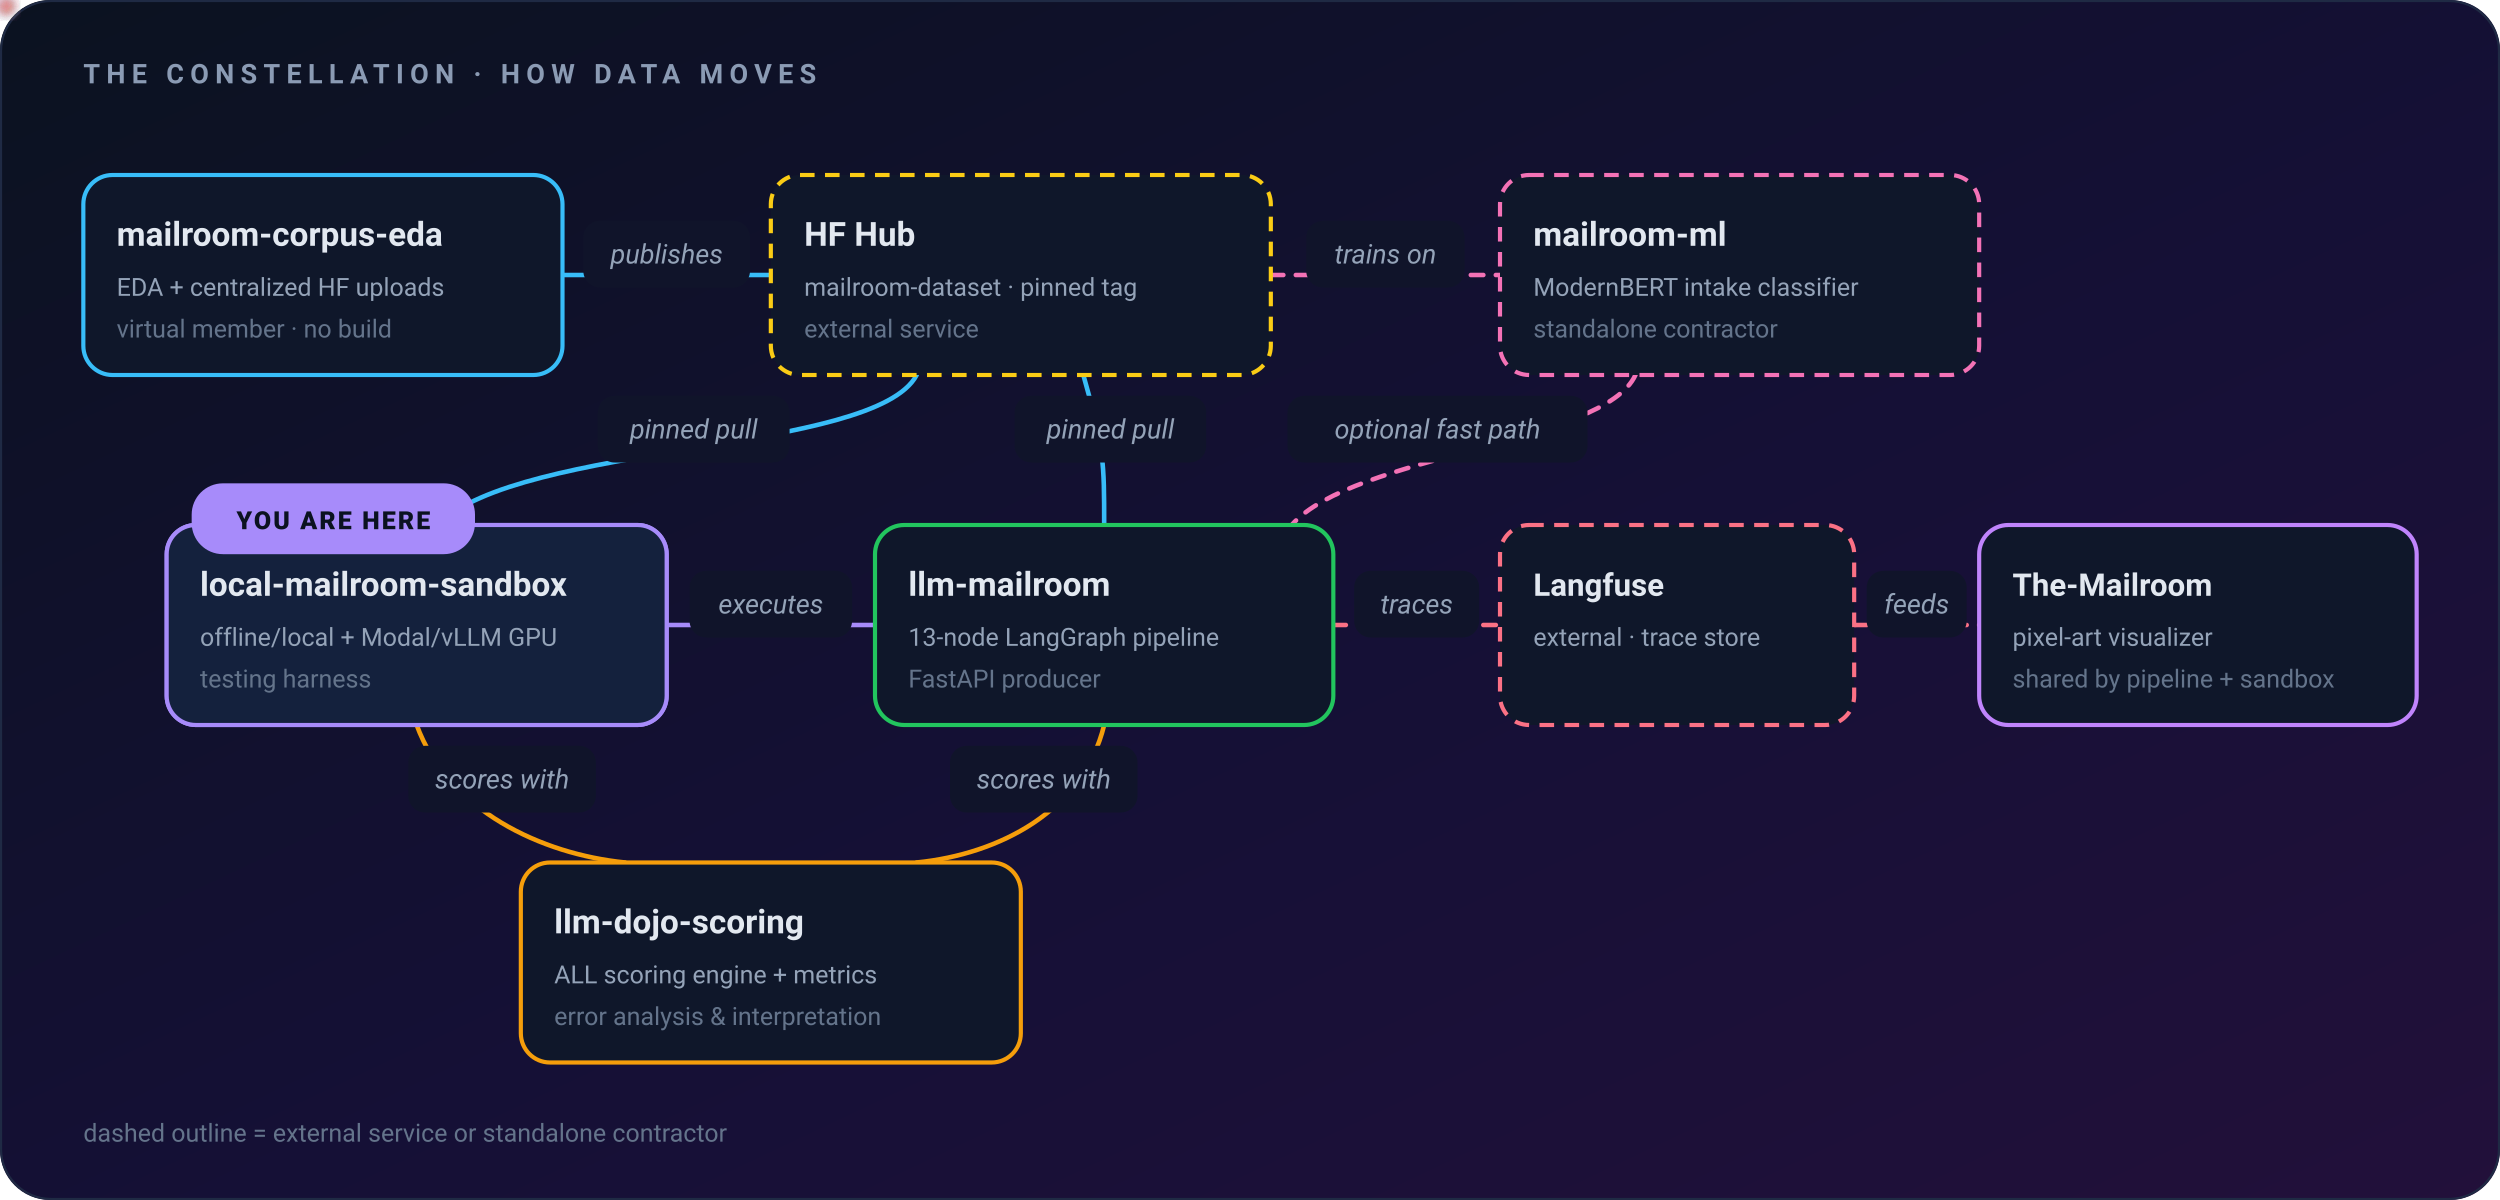
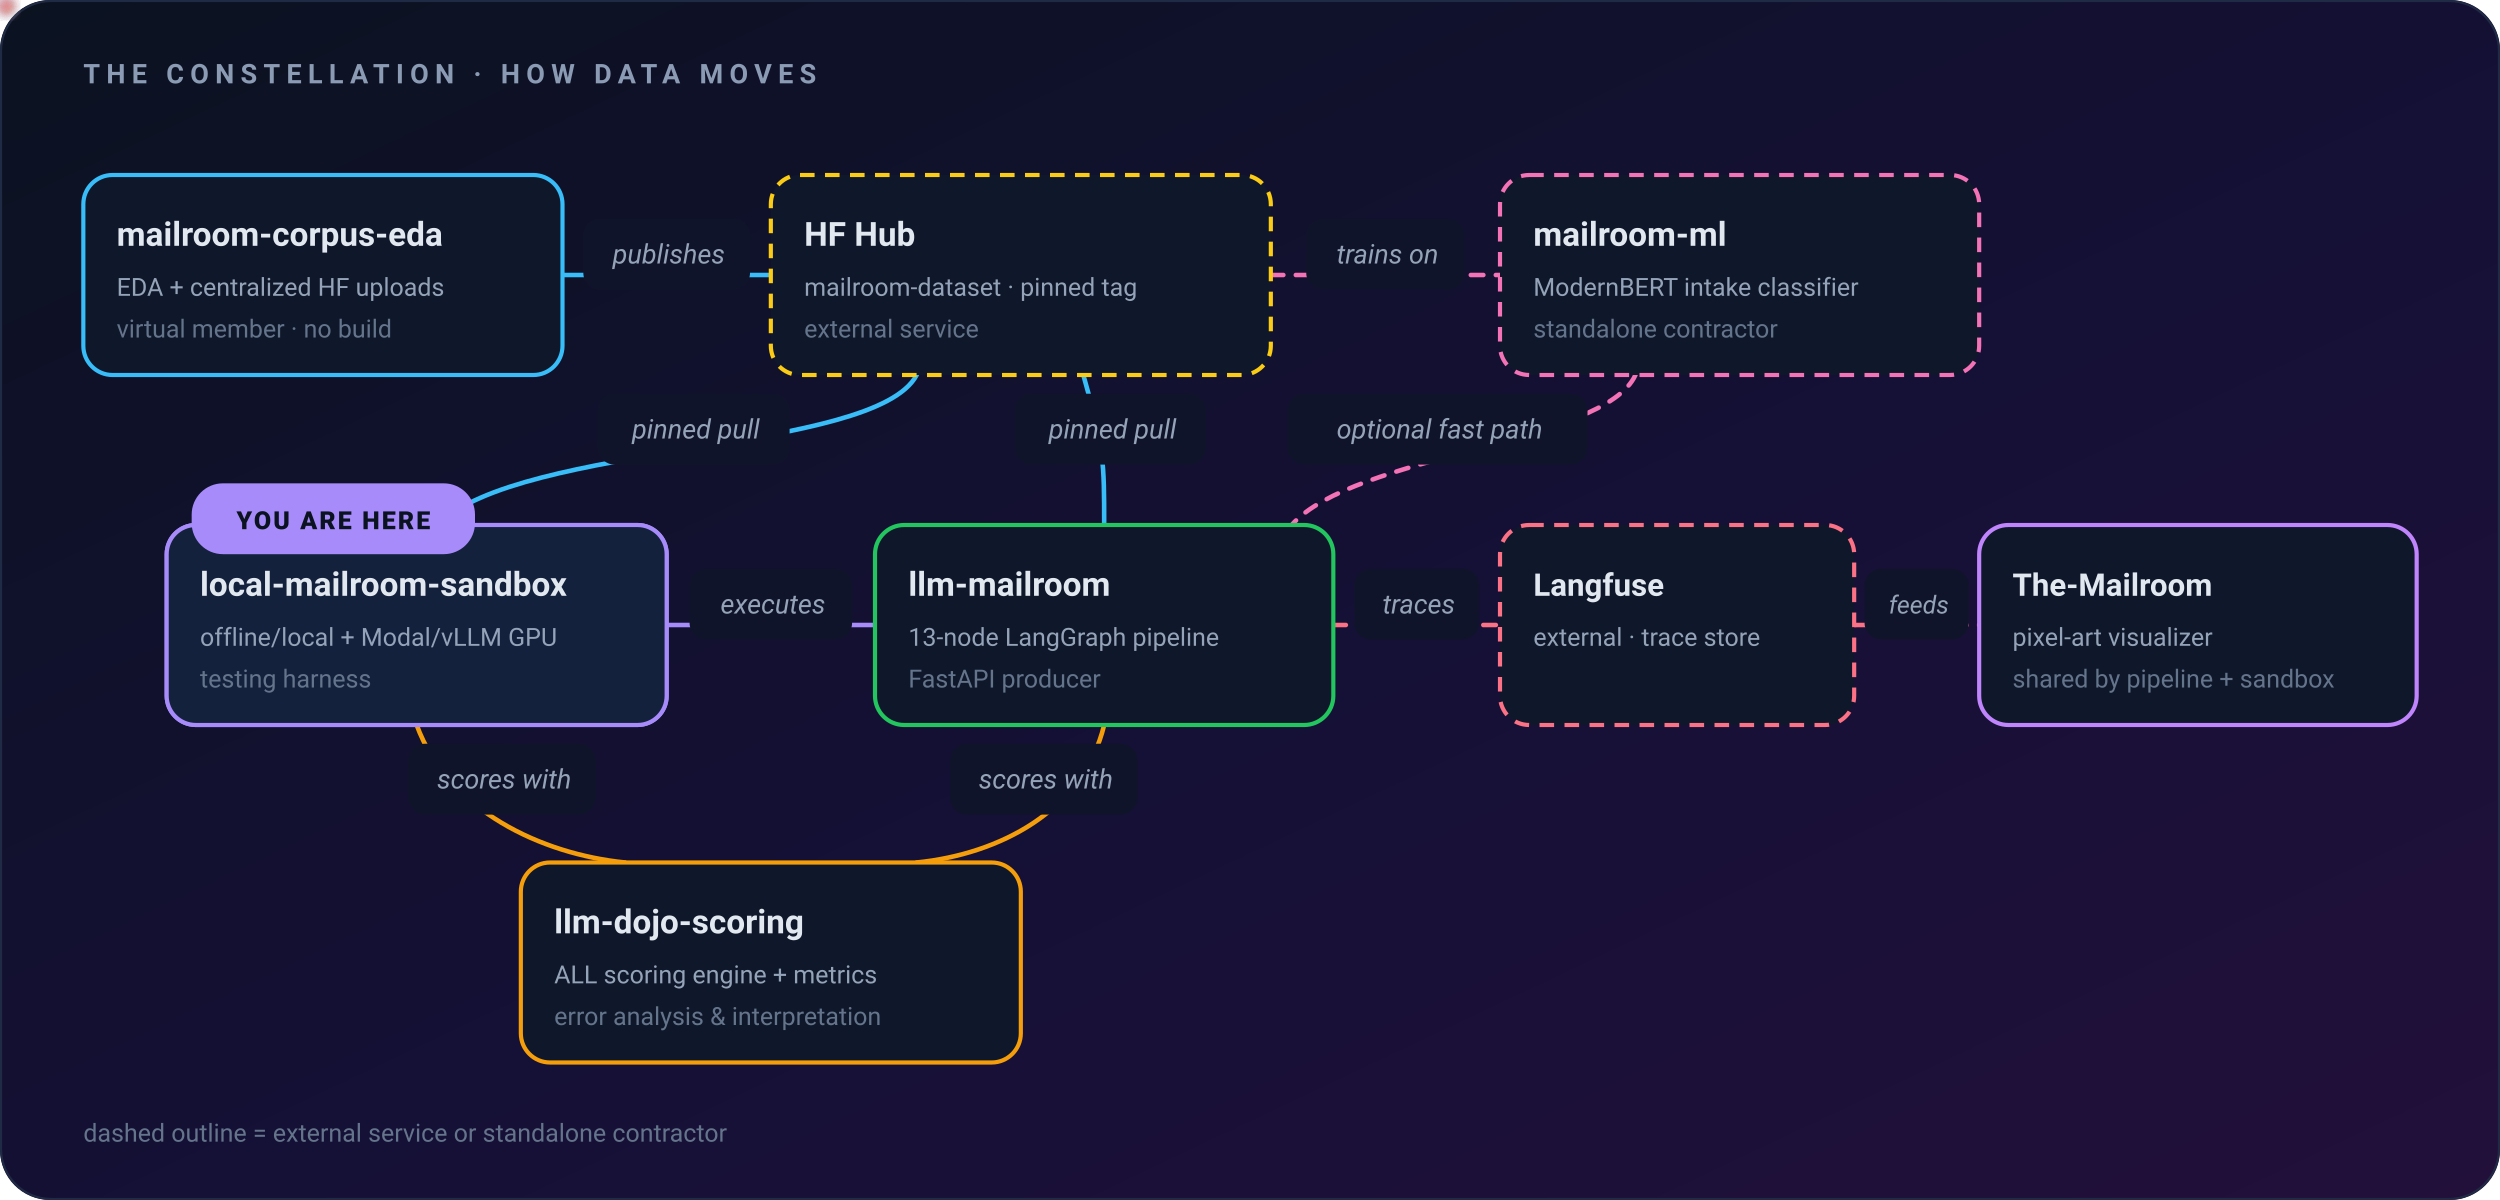
<svg xmlns="http://www.w3.org/2000/svg" viewBox="0 0 1200 576" width="1200" height="576" role="img" aria-labelledby="t d" font-family="ui-sans-serif,-apple-system,'Segoe UI',Roboto,Helvetica,Arial,sans-serif">
  <defs>
    <linearGradient id="bg" x1="0" y1="0" x2="1" y2="1">
      <stop offset="0" stop-color="#0b1220" />
      <stop offset=".55" stop-color="#151036" />
      <stop offset="1" stop-color="#22103a" />
    </linearGradient>
    <linearGradient id="ttl" x1="0" y1="0" x2="1" y2="0">
      <stop offset="0" stop-color="#7dd3fc" />
      <stop offset=".5" stop-color="#c4b5fd" />
      <stop offset="1" stop-color="#f9a8d4" />
    </linearGradient>
    <radialGradient id="glow" cx=".5" cy=".5" r=".5">
      <stop offset="0" stop-color="#a78bfa" stop-opacity=".9" />
      <stop offset="1" stop-color="#a78bfa" stop-opacity="0" />
    </radialGradient>
    <filter id="soft" x="-50%" y="-50%" width="200%" height="200%">
      <feGaussianBlur stdDeviation="3" />
    </filter>
    <marker id="arr" viewBox="0 0 10 10" refX="8" refY="5" markerWidth="7" markerHeight="7" orient="auto-start-reverse">
      <path d="M1 1 L9 5 L1 9" fill="none" stroke="#94a3b8" stroke-width="1.6" stroke-linecap="round" stroke-linejoin="round" />
    </marker>
  </defs>
  <style>@media (prefers-reduced-motion: reduce){.motion{display:none}}</style>
  <rect width="1200" height="576" rx="24" fill="url(#bg)" />
  <rect x=".5" y=".5" width="1199" height="575" rx="24" fill="none" stroke="#1f2a44" />
  <text x="40" y="40" font-size="13" fill="#8b9bb4" font-weight="700" letter-spacing="3">THE CONSTELLATION · HOW DATA MOVES</text>
  <g fill="none" stroke-width="2.2" stroke-linecap="round">
    <path id="e1" d="M270 132 H370" stroke="#38bdf8" />
    <path id="e2" d="M440 180 C420 218 250 212 210 252" stroke="#38bdf8" />
    <path id="e3" d="M520 180 C530 215 530 222 530 252" stroke="#38bdf8" />
    <path id="e4" d="M610 132 H720" stroke="#f472b6" stroke-dasharray="6 6" />
    <path id="e5" d="M785 180 C770 213 650 218 620 252" stroke="#f472b6" stroke-dasharray="6 6" />
    <path id="e6" d="M320 300 H420" stroke="#a78bfa" />
    <path id="e7" d="M200 348 C215 389 260 410 300 414" stroke="#f59e0b" />
    <path id="e8" d="M530 348 C520 389 480 410 440 414" stroke="#f59e0b" />
    <path id="e9" d="M640 300 H720" stroke="#fb7185" stroke-dasharray="6 6" />
    <path id="e10" d="M890 300 H950" stroke="#fb7185" stroke-dasharray="6 6" />
  </g>
  <g data-particles="">
    <circle class="motion" r="5" fill="#38bdf8" filter="url(#soft)">
      <animateMotion dur="1.3s" begin="0s" repeatCount="indefinite">
        <mpath href="#e1" />
      </animateMotion>
    </circle>
    <circle class="motion" r="5" fill="#38bdf8" filter="url(#soft)">
      <animateMotion dur="1.6s" begin="0.3s" repeatCount="indefinite">
        <mpath href="#e2" />
      </animateMotion>
    </circle>
    <circle class="motion" r="5" fill="#38bdf8" filter="url(#soft)">
      <animateMotion dur="1.8s" begin="0.6s" repeatCount="indefinite">
        <mpath href="#e3" />
      </animateMotion>
    </circle>
    <circle class="motion" r="5" fill="#f472b6" filter="url(#soft)">
      <animateMotion dur="2s" begin="0.9s" repeatCount="indefinite">
        <mpath href="#e4" />
      </animateMotion>
    </circle>
    <circle class="motion" r="5" fill="#f472b6" filter="url(#soft)">
      <animateMotion dur="1.3s" begin="1.2s" repeatCount="indefinite">
        <mpath href="#e5" />
      </animateMotion>
    </circle>
    <circle class="motion" r="5" fill="#a78bfa" filter="url(#soft)">
      <animateMotion dur="1.6s" begin="0s" repeatCount="indefinite">
        <mpath href="#e6" />
      </animateMotion>
    </circle>
    <circle class="motion" r="5" fill="#f59e0b" filter="url(#soft)">
      <animateMotion dur="1.8s" begin="0.3s" repeatCount="indefinite">
        <mpath href="#e7" />
      </animateMotion>
    </circle>
    <circle class="motion" r="5" fill="#f59e0b" filter="url(#soft)">
      <animateMotion dur="2s" begin="0.6s" repeatCount="indefinite">
        <mpath href="#e8" />
      </animateMotion>
    </circle>
    <circle class="motion" r="5" fill="#fb7185" filter="url(#soft)">
      <animateMotion dur="1.3s" begin="0.9s" repeatCount="indefinite">
        <mpath href="#e9" />
      </animateMotion>
    </circle>
    <circle class="motion" r="5" fill="#fb7185" filter="url(#soft)">
      <animateMotion dur="1.6s" begin="1.2s" repeatCount="indefinite">
        <mpath href="#e10" />
      </animateMotion>
    </circle>
  </g>
  <rect class="motion" x="80" y="252" width="240" height="96" rx="14" fill="none" stroke="#a78bfa" stroke-width="2">
    <animate attributeName="stroke-opacity" values=".8;0;.8" dur="2.4s" repeatCount="indefinite" />
    <animate attributeName="stroke-width" values="2;9;2" dur="2.4s" repeatCount="indefinite" />
  </rect>
  <g data-node="eda">
    <rect x="40" y="84" width="230" height="96" rx="14" fill="#0f172a" stroke="#38bdf8" stroke-width="2" />
    <text x="56" y="118" font-size="16" fill="#e2e8f0" font-weight="700">mailroom-corpus-eda</text>
    <text x="56" y="142" font-size="12" fill="#94a3b8">EDA + centralized HF uploads</text>
    <text x="56" y="162" font-size="12" fill="#64748b">virtual member · no build</text>
  </g>
  <g data-node="hf">
    <rect x="370" y="84" width="240" height="96" rx="14" fill="#0f172a" stroke="#facc15" stroke-width="2" stroke-dasharray="7 5" />
    <text x="386" y="118" font-size="16" fill="#e2e8f0" font-weight="700">HF Hub</text>
    <text x="386" y="142" font-size="12" fill="#94a3b8">mailroom-dataset · pinned tag</text>
    <text x="386" y="162" font-size="12" fill="#64748b">external service</text>
  </g>
  <g data-node="ml">
    <rect x="720" y="84" width="230" height="96" rx="14" fill="#0f172a" stroke="#f472b6" stroke-width="2" stroke-dasharray="7 5" />
    <text x="736" y="118" font-size="16" fill="#e2e8f0" font-weight="700">mailroom-ml</text>
    <text x="736" y="142" font-size="12" fill="#94a3b8">ModernBERT intake classifier</text>
    <text x="736" y="162" font-size="12" fill="#64748b">standalone contractor</text>
  </g>
  <g data-node="sandbox">
    <rect x="80" y="252" width="240" height="96" rx="14" fill="#14213d" stroke="#a78bfa" stroke-width="2" />
    <text x="96" y="286" font-size="16" fill="#e2e8f0" font-weight="700">local-mailroom-sandbox</text>
    <text x="96" y="310" font-size="12" fill="#94a3b8">offline/local + Modal/vLLM GPU</text>
    <text x="96" y="330" font-size="12" fill="#64748b">testing harness</text>
  </g>
  <g data-node="pipeline">
    <rect x="420" y="252" width="220" height="96" rx="14" fill="#0f172a" stroke="#22c55e" stroke-width="2" />
    <text x="436" y="286" font-size="16" fill="#e2e8f0" font-weight="700">llm-mailroom</text>
    <text x="436" y="310" font-size="12" fill="#94a3b8">13-node LangGraph pipeline</text>
    <text x="436" y="330" font-size="12" fill="#64748b">FastAPI producer</text>
  </g>
  <g data-node="langfuse">
    <rect x="720" y="252" width="170" height="96" rx="14" fill="#0f172a" stroke="#fb7185" stroke-width="2" stroke-dasharray="7 5" />
    <text x="736" y="286" font-size="15" fill="#e2e8f0" font-weight="700">Langfuse</text>
    <text x="736" y="310" font-size="12" fill="#94a3b8">external · trace store</text>
  </g>
  <g data-node="viz">
    <rect x="950" y="252" width="210" height="96" rx="14" fill="#0f172a" stroke="#c084fc" stroke-width="2" />
    <text x="966" y="286" font-size="15" fill="#e2e8f0" font-weight="700">The-Mailroom</text>
    <text x="966" y="310" font-size="12" fill="#94a3b8">pixel-art visualizer</text>
    <text x="966" y="330" font-size="12" fill="#64748b">shared by pipeline + sandbox</text>
  </g>
  <g data-node="dojo">
    <rect x="250" y="414" width="240" height="96" rx="14" fill="#0f172a" stroke="#f59e0b" stroke-width="2" />
    <text x="266" y="448" font-size="16" fill="#e2e8f0" font-weight="700">llm-dojo-scoring</text>
    <text x="266" y="472" font-size="12" fill="#94a3b8">ALL scoring engine + metrics</text>
    <text x="266" y="492" font-size="12" fill="#64748b">error analysis &amp; interpretation</text>
  </g>
  <g data-edge-label="e1" transform="translate(320 122)">
-     <rect data-callout-box="" x="-40.0" y="-16" width="80" height="32" rx="8" fill="#10142a" />
-     <text x="0" y="4.5" font-size="13" fill="#94a3b8" text-anchor="middle" font-style="italic">publishes</text>
+     <rect data-callout-box="" x="-40.0" y="-17" width="80" height="34" rx="8" fill="#10142a" />
+     <text x="1" y="4.5" font-size="13" fill="#94a3b8" text-anchor="middle" font-style="italic">publishes</text>
  </g>
  <g data-edge-label="e2" transform="translate(333 206)">
-     <rect data-callout-box="" x="-46.0" y="-16" width="92" height="32" rx="8" fill="#10142a" />
-     <text x="0" y="4.5" font-size="13" fill="#94a3b8" text-anchor="middle" font-style="italic">pinned pull</text>
+     <rect data-callout-box="" x="-46.0" y="-17" width="92" height="34" rx="8" fill="#10142a" />
+     <text x="1" y="4.5" font-size="13" fill="#94a3b8" text-anchor="middle" font-style="italic">pinned pull</text>
  </g>
  <g data-edge-label="e3" transform="translate(533 206)">
-     <rect data-callout-box="" x="-46.0" y="-16" width="92" height="32" rx="8" fill="#10142a" />
-     <text x="0" y="4.5" font-size="13" fill="#94a3b8" text-anchor="middle" font-style="italic">pinned pull</text>
+     <rect data-callout-box="" x="-46.0" y="-17" width="92" height="34" rx="8" fill="#10142a" />
+     <text x="1" y="4.5" font-size="13" fill="#94a3b8" text-anchor="middle" font-style="italic">pinned pull</text>
  </g>
  <g data-edge-label="e4" transform="translate(665 122)">
-     <rect data-callout-box="" x="-38.0" y="-16" width="76" height="32" rx="8" fill="#10142a" />
-     <text x="0" y="4.5" font-size="13" fill="#94a3b8" text-anchor="middle" font-style="italic">trains on</text>
+     <rect data-callout-box="" x="-38.0" y="-17" width="76" height="34" rx="8" fill="#10142a" />
+     <text x="1" y="4.5" font-size="13" fill="#94a3b8" text-anchor="middle" font-style="italic">trains on</text>
  </g>
  <g data-edge-label="e5" transform="translate(690 206)">
-     <rect data-callout-box="" x="-72.0" y="-16" width="144" height="32" rx="8" fill="#10142a" />
-     <text x="0" y="4.5" font-size="13" fill="#94a3b8" text-anchor="middle" font-style="italic">optional fast path</text>
+     <rect data-callout-box="" x="-72.0" y="-17" width="144" height="34" rx="8" fill="#10142a" />
+     <text x="1" y="4.5" font-size="13" fill="#94a3b8" text-anchor="middle" font-style="italic">optional fast path</text>
  </g>
  <g data-edge-label="e6" transform="translate(370 290)">
-     <rect data-callout-box="" x="-39.0" y="-16" width="78" height="32" rx="8" fill="#10142a" />
-     <text x="0" y="4.5" font-size="13" fill="#94a3b8" text-anchor="middle" font-style="italic">executes</text>
+     <rect data-callout-box="" x="-39.0" y="-17" width="78" height="34" rx="8" fill="#10142a" />
+     <text x="1" y="4.5" font-size="13" fill="#94a3b8" text-anchor="middle" font-style="italic">executes</text>
  </g>
  <g data-edge-label="e7" transform="translate(241 374)">
-     <rect data-callout-box="" x="-45.0" y="-16" width="90" height="32" rx="8" fill="#10142a" />
-     <text x="0" y="4.5" font-size="13" fill="#94a3b8" text-anchor="middle" font-style="italic">scores with</text>
+     <rect data-callout-box="" x="-45.0" y="-17" width="90" height="34" rx="8" fill="#10142a" />
+     <text x="1" y="4.5" font-size="13" fill="#94a3b8" text-anchor="middle" font-style="italic">scores with</text>
  </g>
  <g data-edge-label="e8" transform="translate(501 374)">
-     <rect data-callout-box="" x="-45.0" y="-16" width="90" height="32" rx="8" fill="#10142a" />
-     <text x="0" y="4.5" font-size="13" fill="#94a3b8" text-anchor="middle" font-style="italic">scores with</text>
+     <rect data-callout-box="" x="-45.0" y="-17" width="90" height="34" rx="8" fill="#10142a" />
+     <text x="1" y="4.5" font-size="13" fill="#94a3b8" text-anchor="middle" font-style="italic">scores with</text>
  </g>
  <g data-edge-label="e9" transform="translate(680 290)">
-     <rect data-callout-box="" x="-30.0" y="-16" width="60" height="32" rx="8" fill="#10142a" />
-     <text x="0" y="4.5" font-size="13" fill="#94a3b8" text-anchor="middle" font-style="italic">traces</text>
+     <rect data-callout-box="" x="-30.0" y="-17" width="60" height="34" rx="8" fill="#10142a" />
+     <text x="1" y="4.5" font-size="13" fill="#94a3b8" text-anchor="middle" font-style="italic">traces</text>
  </g>
  <g data-edge-label="e10" transform="translate(920 290)">
-     <rect data-callout-box="" x="-24.0" y="-16" width="48" height="32" rx="8" fill="#10142a" />
-     <text x="0" y="4.5" font-size="13" fill="#94a3b8" text-anchor="middle" font-style="italic">feeds</text>
+     <rect data-callout-box="" x="-25.0" y="-17" width="50" height="34" rx="8" fill="#10142a" />
+     <text x="1" y="4.5" font-size="12" fill="#94a3b8" text-anchor="middle" font-style="italic">feeds</text>
  </g>
  <g data-current-badge="sandbox">
    <rect x="92" y="232" width="136" height="34" rx="15" fill="#a78bfa" />
    <text x="160" y="254" font-size="12" fill="#0b1220" font-weight="800" text-anchor="middle" letter-spacing="1">YOU ARE HERE</text>
  </g>
  <text x="40" y="548" font-size="12" fill="#64748b" data-legend="">dashed outline = external service or standalone contractor</text>
</svg>
